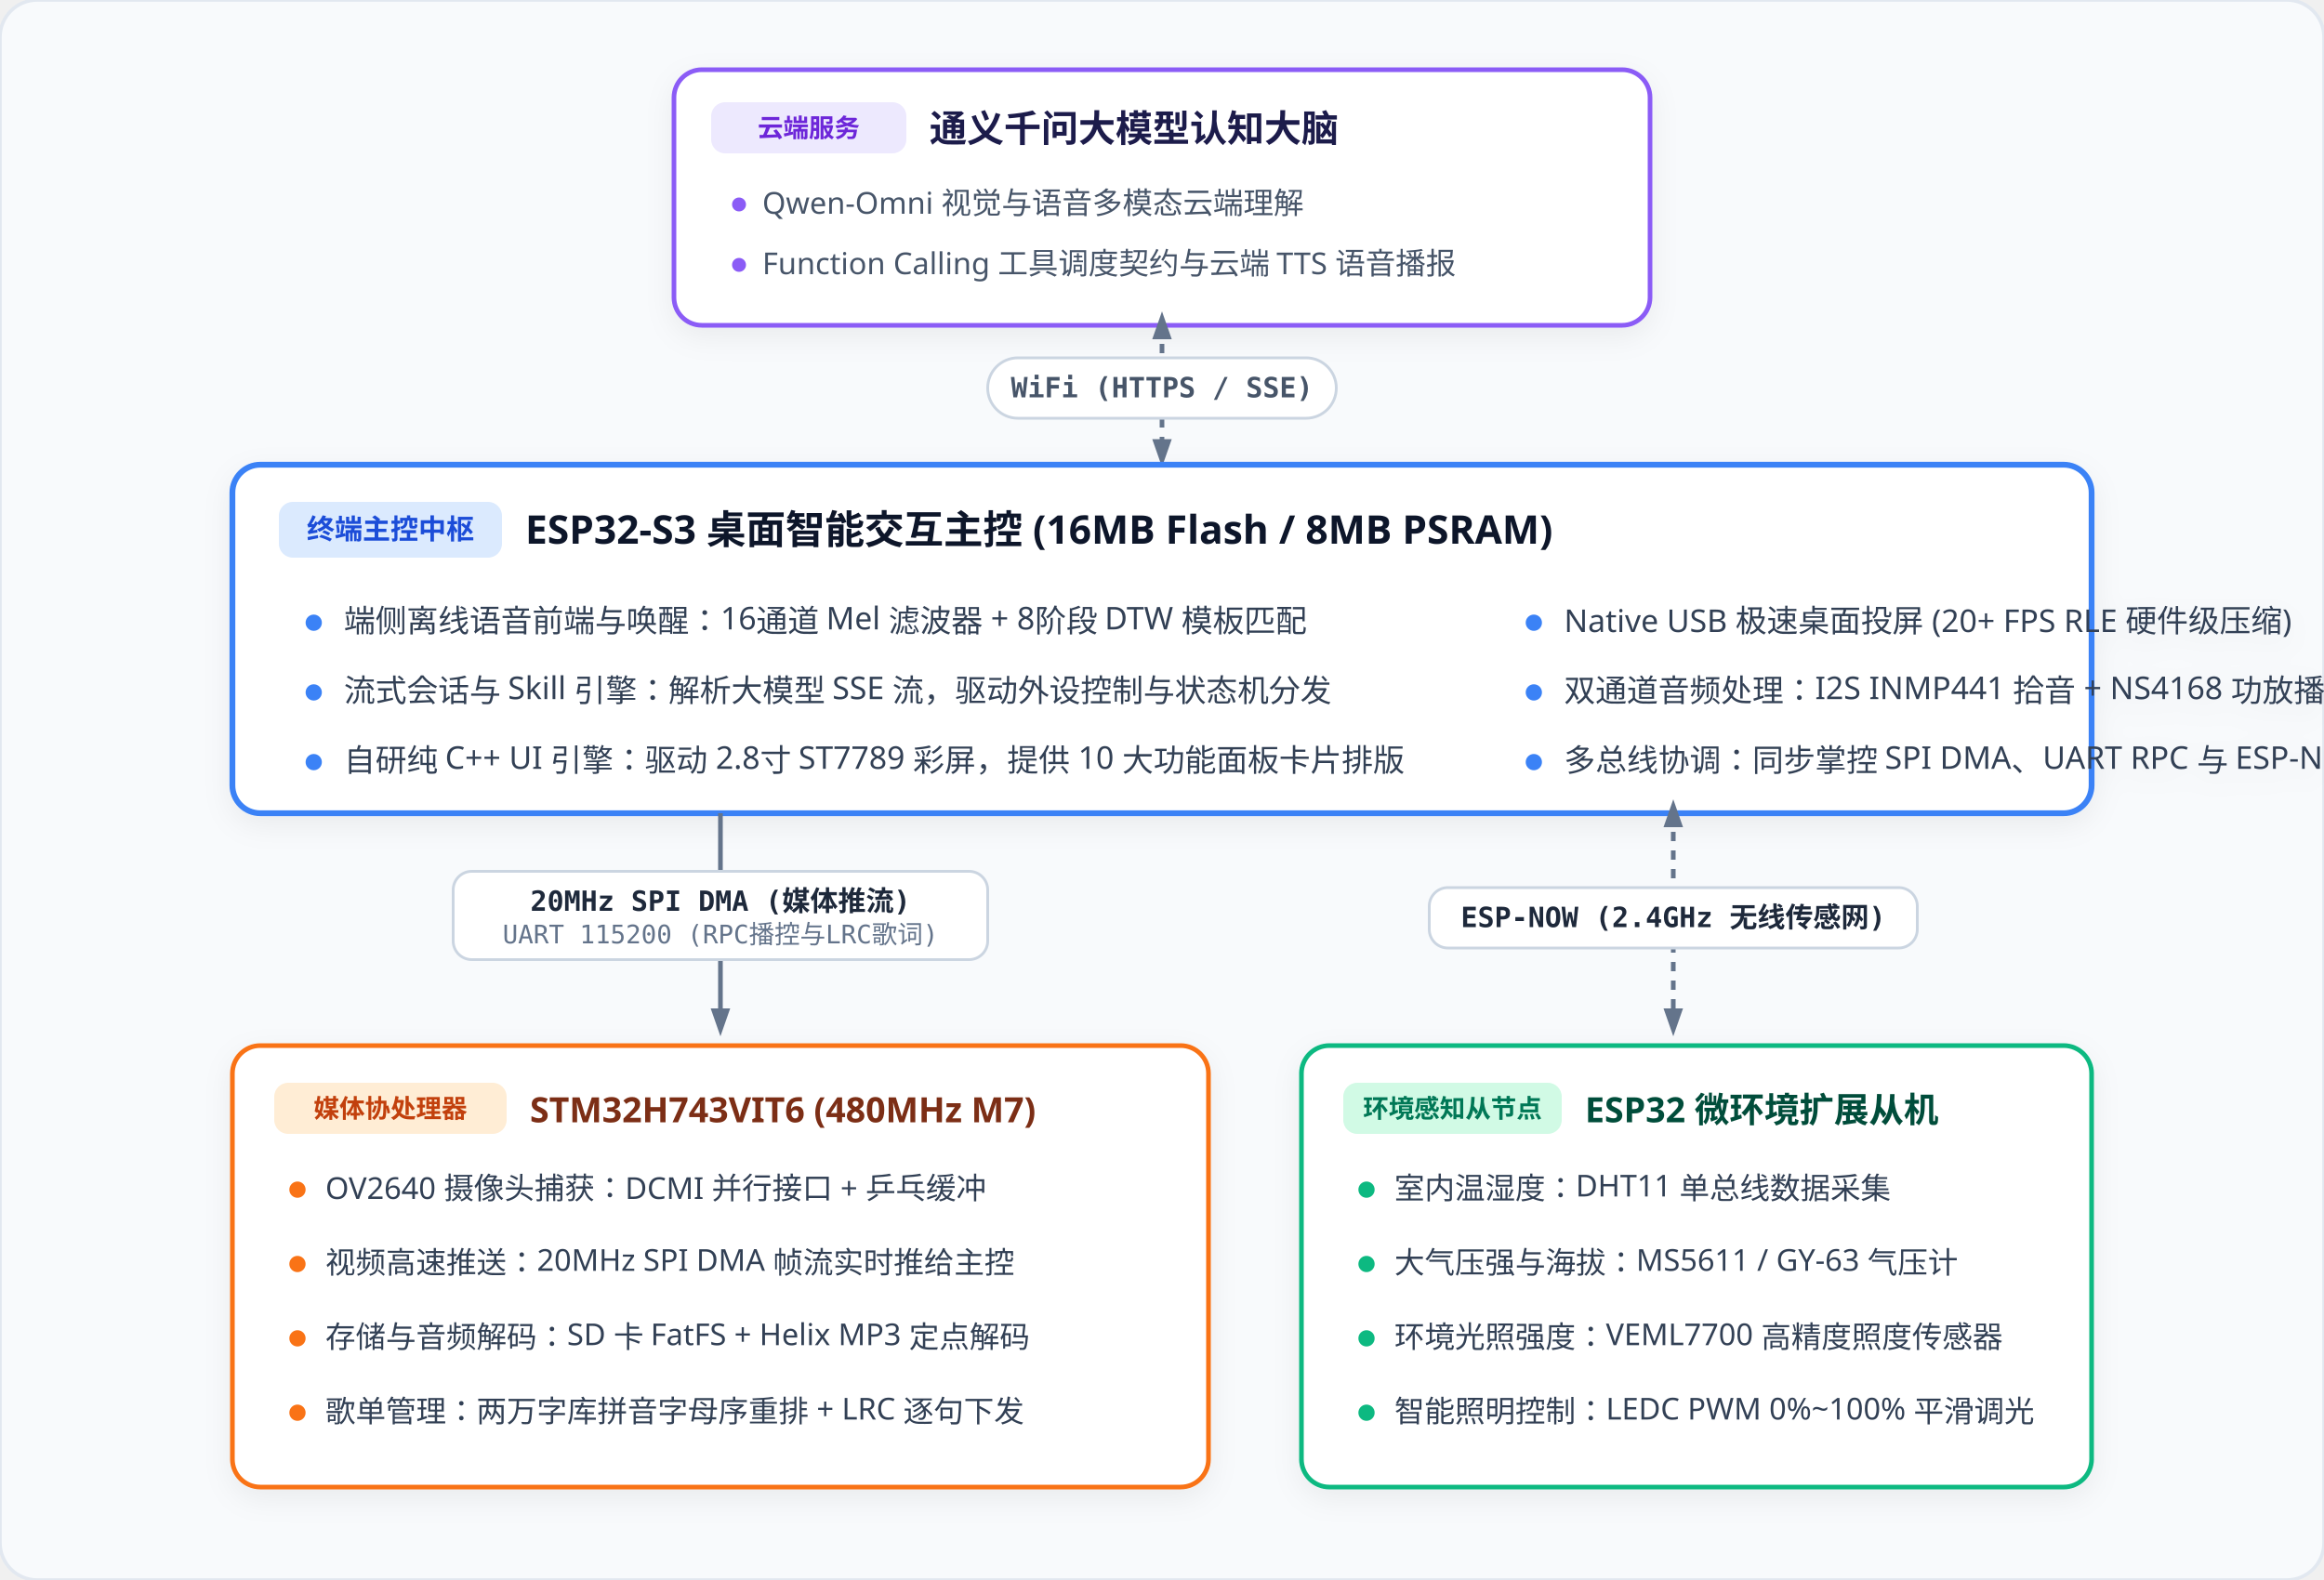
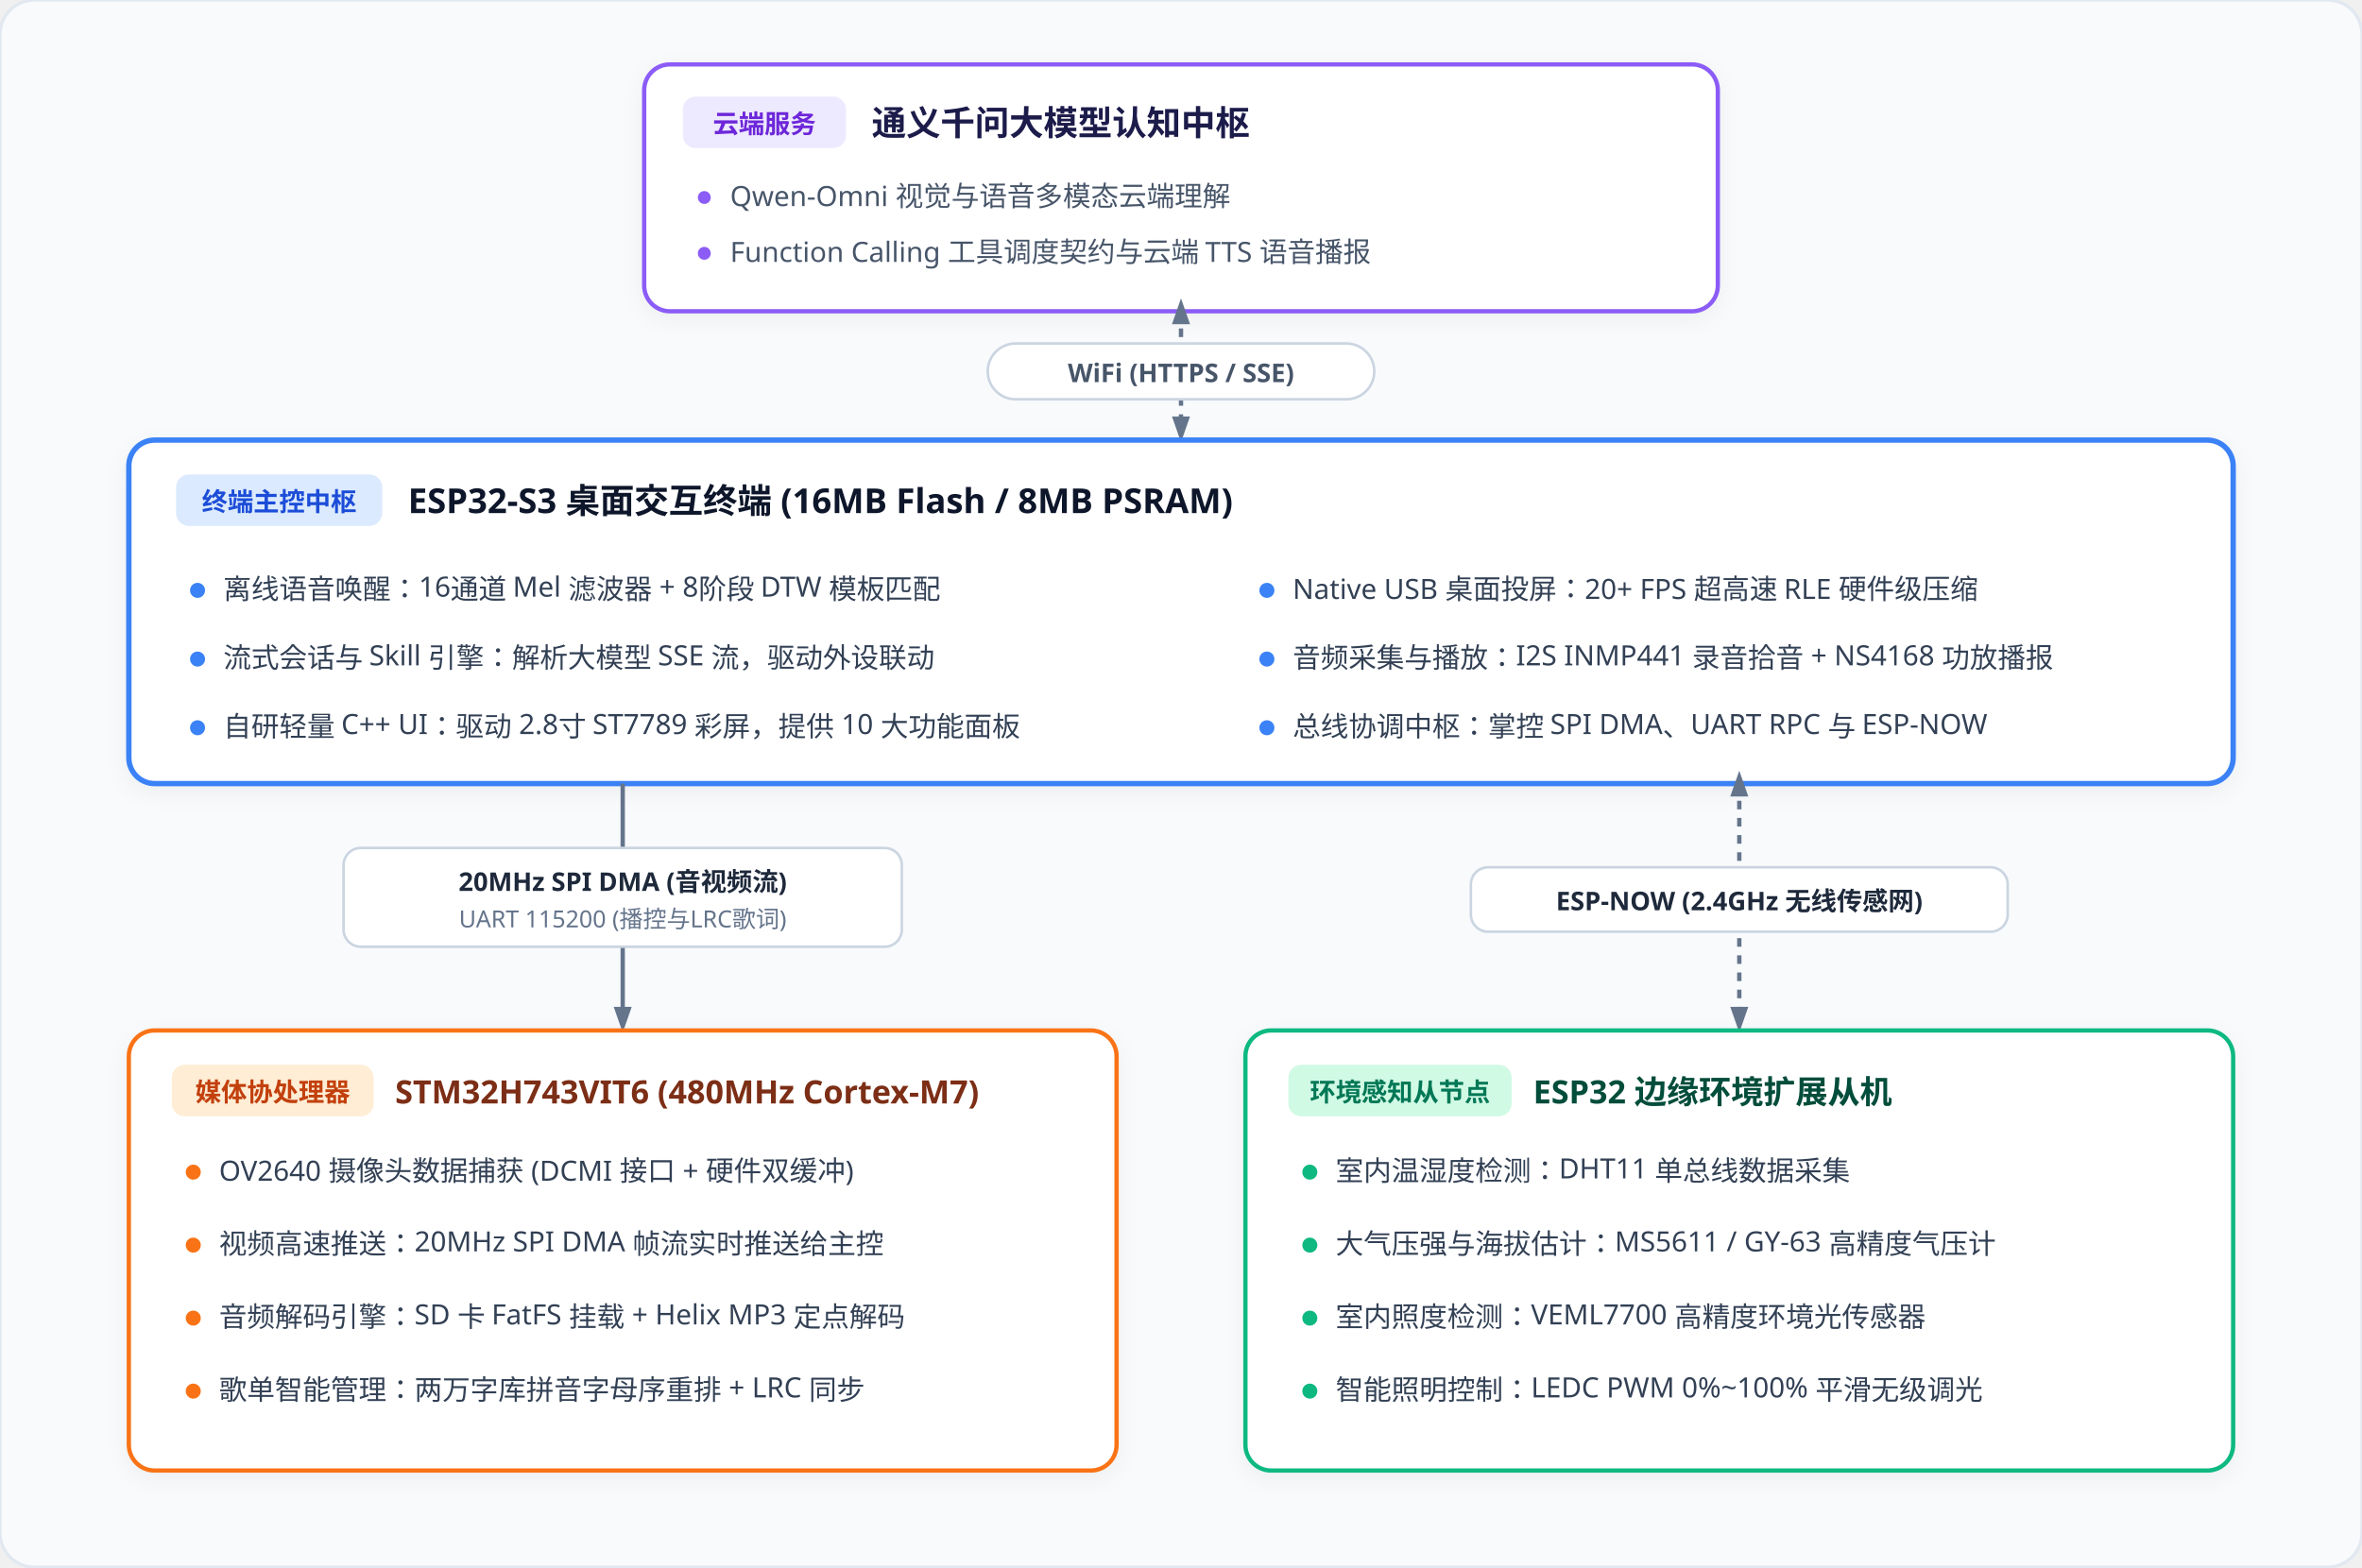
- <svg xmlns="http://www.w3.org/2000/svg" viewBox="0 0 1000 680" width="1000" height="680">
+ <svg xmlns="http://www.w3.org/2000/svg" viewBox="0 0 1100 730" width="1100" height="730">
  <defs>
    <marker id="arrow-down" viewBox="0 0 10 10" refX="5" refY="5" markerWidth="6" markerHeight="6" orient="auto-start-reverse">
      <path d="M 0 1.5 L 10 5 L 0 8.5 z" fill="#64748B" />
    </marker>
    <marker id="arrow-up" viewBox="0 0 10 10" refX="5" refY="5" markerWidth="6" markerHeight="6" orient="auto">
      <path d="M 10 1.5 L 0 5 L 10 8.5 z" fill="#64748B" />
    </marker>
-     <marker id="arrow-blue" viewBox="0 0 10 10" refX="5" refY="5" markerWidth="6" markerHeight="6" orient="auto-start-reverse">
-       <path d="M 0 1.5 L 10 5 L 0 8.5 z" fill="#3B82F6" />
-     </marker>
    <filter id="card-shadow" x="-5%" y="-5%" width="110%" height="115%" filterUnits="userSpaceOnUse">
-       <feDropShadow dx="0" dy="4" stdDeviation="6" flood-color="#0F172A" flood-opacity="0.06" />
+       <feDropShadow dx="0" dy="3" stdDeviation="5" flood-color="#0F172A" flood-opacity="0.05" />
    </filter>
  </defs>
-   <rect width="1000" height="680" fill="#F8FAFC" rx="16" stroke="#E2E8F0" stroke-width="1.5" />
-   <g transform="translate(290, 30)" filter="url(#card-shadow)">
-     <rect width="420" height="110" rx="12" fill="#FFFFFF" stroke="#8B5CF6" stroke-width="2" />
-     <rect x="16" y="14" width="84" height="22" rx="6" fill="#EDE9FE" />
-     <text x="58" y="29" fill="#6D28D9" font-family="Microsoft YaHei, sans-serif" font-size="11" font-weight="bold" text-anchor="middle">云端服务</text>
-     <text x="110" y="31" fill="#1E1B4B" font-family="Microsoft YaHei, sans-serif" font-size="16" font-weight="bold">通义千问大模型认知大脑</text>
-     <circle cx="28" cy="58" r="3" fill="#8B5CF6" />
-     <text x="38" y="62" fill="#475569" font-family="Microsoft YaHei, sans-serif" font-size="13">Qwen-Omni 视觉与语音多模态云端理解</text>
-     <circle cx="28" cy="84" r="3" fill="#8B5CF6" />
-     <text x="38" y="88" fill="#475569" font-family="Microsoft YaHei, sans-serif" font-size="13">Function Calling 工具调度契约与云端 TTS 语音播报</text>
+   <rect width="1100" height="730" fill="#F8FAFC" rx="16" stroke="#E2E8F0" stroke-width="1.5" />
+   <g transform="translate(300, 30)" filter="url(#card-shadow)">
+     <rect width="500" height="115" rx="12" fill="#FFFFFF" stroke="#8B5CF6" stroke-width="2" />
+     <rect x="18" y="15" width="76" height="24" rx="6" fill="#EDE9FE" />
+     <text x="56" y="32" fill="#6D28D9" font-family="'Microsoft YaHei', 'SimHei', sans-serif" font-size="12" font-weight="bold" text-anchor="middle">云端服务</text>
+     <text x="106" y="33" fill="#1E1B4B" font-family="'Microsoft YaHei', 'SimHei', sans-serif" font-size="16" font-weight="bold">通义千问大模型认知中枢</text>
+     <circle cx="28" cy="62" r="3" fill="#8B5CF6" />
+     <text x="40" y="66" fill="#475569" font-family="'Microsoft YaHei', 'SimHei', sans-serif" font-size="13">Qwen-Omni 视觉与语音多模态云端理解</text>
+     <circle cx="28" cy="88" r="3" fill="#8B5CF6" />
+     <text x="40" y="92" fill="#475569" font-family="'Microsoft YaHei', 'SimHei', sans-serif" font-size="13">Function Calling 工具调度契约与云端 TTS 语音播报</text>
  </g>
-   <line x1="500" y1="140" x2="500" y2="195" stroke="#64748B" stroke-width="2" stroke-dasharray="4 4" marker-end="url(#arrow-down)" marker-start="url(#arrow-up)" />
-   <g transform="translate(425, 154)">
-     <rect width="150" height="26" rx="13" fill="#FFFFFF" stroke="#CBD5E1" stroke-width="1.2" />
-     <text x="75" y="17" fill="#475569" font-family="Consolas, Microsoft YaHei, monospace" font-size="12" font-weight="bold" text-anchor="middle">WiFi (HTTPS / SSE)</text>
+   <line x1="550" y1="145" x2="550" y2="200" stroke="#64748B" stroke-width="2" stroke-dasharray="4 4" marker-end="url(#arrow-down)" marker-start="url(#arrow-up)" />
+   <g transform="translate(460, 160)">
+     <rect width="180" height="26" rx="13" fill="#FFFFFF" stroke="#CBD5E1" stroke-width="1.2" />
+     <text x="90" y="18" fill="#475569" font-family="'Microsoft YaHei', 'SimHei', sans-serif" font-size="12" font-weight="bold" text-anchor="middle">WiFi (HTTPS / SSE)</text>
  </g>
-   <g transform="translate(100, 200)" filter="url(#card-shadow)">
-     <rect width="800" height="150" rx="12" fill="#FFFFFF" stroke="#3B82F6" stroke-width="2.5" />
-     <rect x="20" y="16" width="96" height="24" rx="6" fill="#DBEAFE" />
-     <text x="68" y="32" fill="#1D4ED8" font-family="Microsoft YaHei, sans-serif" font-size="12" font-weight="bold" text-anchor="middle">终端主控中枢</text>
-     <text x="126" y="34" fill="#0F172A" font-family="Microsoft YaHei, sans-serif" font-size="17" font-weight="bold">ESP32-S3 桌面智能交互主控 (16MB Flash / 8MB PSRAM)</text>
-     <circle cx="35" cy="68" r="3.5" fill="#3B82F6" />
-     <text x="48" y="72" fill="#334155" font-family="Microsoft YaHei, sans-serif" font-size="13.5">端侧离线语音前端与唤醒：16通道 Mel 滤波器 + 8阶段 DTW 模板匹配</text>
-     <circle cx="35" cy="98" r="3.5" fill="#3B82F6" />
-     <text x="48" y="102" fill="#334155" font-family="Microsoft YaHei, sans-serif" font-size="13.5">流式会话与 Skill 引擎：解析大模型 SSE 流，驱动外设控制与状态机分发</text>
-     <circle cx="35" cy="128" r="3.5" fill="#3B82F6" />
-     <text x="48" y="132" fill="#334155" font-family="Microsoft YaHei, sans-serif" font-size="13.5">自研纯 C++ UI 引擎：驱动 2.8寸 ST7789 彩屏，提供 10 大功能面板卡片排版</text>
-     <circle cx="560" cy="68" r="3.5" fill="#3B82F6" />
-     <text x="573" y="72" fill="#334155" font-family="Microsoft YaHei, sans-serif" font-size="13.5">Native USB 极速桌面投屏 (20+ FPS RLE 硬件级压缩)</text>
-     <circle cx="560" cy="98" r="3.5" fill="#3B82F6" />
-     <text x="573" y="102" fill="#334155" font-family="Microsoft YaHei, sans-serif" font-size="13.5">双通道音频处理：I2S INMP441 拾音 + NS4168 功放播报</text>
-     <circle cx="560" cy="128" r="3.5" fill="#3B82F6" />
-     <text x="573" y="132" fill="#334155" font-family="Microsoft YaHei, sans-serif" font-size="13.5">多总线协调：同步掌控 SPI DMA、UART RPC 与 ESP-NOW</text>
+   <g transform="translate(60, 205)" filter="url(#card-shadow)">
+     <rect width="980" height="160" rx="12" fill="#FFFFFF" stroke="#3B82F6" stroke-width="2.5" />
+     <rect x="22" y="16" width="96" height="24" rx="6" fill="#DBEAFE" />
+     <text x="70" y="33" fill="#1D4ED8" font-family="'Microsoft YaHei', 'SimHei', sans-serif" font-size="12" font-weight="bold" text-anchor="middle">终端主控中枢</text>
+     <text x="130" y="34" fill="#0F172A" font-family="'Microsoft YaHei', 'SimHei', sans-serif" font-size="16" font-weight="bold">ESP32-S3 桌面交互终端 (16MB Flash / 8MB PSRAM)</text>
+     <circle cx="32" cy="70" r="3.5" fill="#3B82F6" />
+     <text x="44" y="74" fill="#334155" font-family="'Microsoft YaHei', 'SimHei', sans-serif" font-size="13">离线语音唤醒：16通道 Mel 滤波器 + 8阶段 DTW 模板匹配</text>
+     <circle cx="32" cy="102" r="3.5" fill="#3B82F6" />
+     <text x="44" y="106" fill="#334155" font-family="'Microsoft YaHei', 'SimHei', sans-serif" font-size="13">流式会话与 Skill 引擎：解析大模型 SSE 流，驱动外设联动</text>
+     <circle cx="32" cy="134" r="3.5" fill="#3B82F6" />
+     <text x="44" y="138" fill="#334155" font-family="'Microsoft YaHei', 'SimHei', sans-serif" font-size="13">自研轻量 C++ UI：驱动 2.8寸 ST7789 彩屏，提供 10 大功能面板</text>
+     <circle cx="530" cy="70" r="3.5" fill="#3B82F6" />
+     <text x="542" y="74" fill="#334155" font-family="'Microsoft YaHei', 'SimHei', sans-serif" font-size="13">Native USB 桌面投屏：20+ FPS 超高速 RLE 硬件级压缩</text>
+     <circle cx="530" cy="102" r="3.5" fill="#3B82F6" />
+     <text x="542" y="106" fill="#334155" font-family="'Microsoft YaHei', 'SimHei', sans-serif" font-size="13">音频采集与播放：I2S INMP441 录音拾音 + NS4168 功放播报</text>
+     <circle cx="530" cy="134" r="3.5" fill="#3B82F6" />
+     <text x="542" y="138" fill="#334155" font-family="'Microsoft YaHei', 'SimHei', sans-serif" font-size="13">总线协调中枢：掌控 SPI DMA、UART RPC 与 ESP-NOW</text>
  </g>
-   <path d="M 310 350 L 310 440" stroke="#64748B" stroke-width="2" fill="none" marker-end="url(#arrow-down)" />
-   <g transform="translate(195, 375)">
-     <rect width="230" height="38" rx="8" fill="#FFFFFF" stroke="#CBD5E1" stroke-width="1.2" />
-     <text x="115" y="17" fill="#1E293B" font-family="Consolas, Microsoft YaHei, monospace" font-size="12" font-weight="bold" text-anchor="middle">20MHz SPI DMA (媒体推流)</text>
-     <text x="115" y="31" fill="#64748B" font-family="Consolas, Microsoft YaHei, monospace" font-size="11" text-anchor="middle">UART 115200 (RPC播控与LRC歌词)</text>
+   <path d="M 290 365 L 290 475" stroke="#64748B" stroke-width="2" fill="none" marker-end="url(#arrow-down)" />
+   <g transform="translate(160, 395)">
+     <rect width="260" height="46" rx="8" fill="#FFFFFF" stroke="#CBD5E1" stroke-width="1.2" />
+     <text x="130" y="20" fill="#1E293B" font-family="'Microsoft YaHei', 'SimHei', sans-serif" font-size="12" font-weight="bold" text-anchor="middle">20MHz SPI DMA (音视频流)</text>
+     <text x="130" y="37" fill="#64748B" font-family="'Microsoft YaHei', 'SimHei', sans-serif" font-size="11" text-anchor="middle">UART 115200 (播控与LRC歌词)</text>
  </g>
-   <path d="M 720 350 L 720 440" stroke="#64748B" stroke-width="2" stroke-dasharray="4 4" fill="none" marker-end="url(#arrow-down)" marker-start="url(#arrow-up)" />
-   <g transform="translate(615, 382)">
-     <rect width="210" height="26" rx="8" fill="#FFFFFF" stroke="#CBD5E1" stroke-width="1.2" />
-     <text x="105" y="17" fill="#1E293B" font-family="Consolas, Microsoft YaHei, monospace" font-size="12" font-weight="bold" text-anchor="middle">ESP-NOW (2.4GHz 无线传感网)</text>
+   <path d="M 810 365 L 810 475" stroke="#64748B" stroke-width="2" stroke-dasharray="4 4" fill="none" marker-end="url(#arrow-down)" marker-start="url(#arrow-up)" />
+   <g transform="translate(685, 404)">
+     <rect width="250" height="30" rx="8" fill="#FFFFFF" stroke="#CBD5E1" stroke-width="1.2" />
+     <text x="125" y="20" fill="#1E293B" font-family="'Microsoft YaHei', 'SimHei', sans-serif" font-size="12" font-weight="bold" text-anchor="middle">ESP-NOW (2.4GHz 无线传感网)</text>
  </g>
-   <g transform="translate(100, 450)" filter="url(#card-shadow)">
-     <rect width="420" height="190" rx="12" fill="#FFFFFF" stroke="#F97316" stroke-width="2" />
-     <rect x="18" y="16" width="100" height="22" rx="6" fill="#FFEDD5" />
-     <text x="68" y="31" fill="#C2410C" font-family="Microsoft YaHei, sans-serif" font-size="11" font-weight="bold" text-anchor="middle">媒体协处理器</text>
-     <text x="128" y="33" fill="#7C2D12" font-family="Microsoft YaHei, sans-serif" font-size="15" font-weight="bold">STM32H743VIT6 (480MHz M7)</text>
-     <circle cx="28" cy="62" r="3.5" fill="#F97316" />
-     <text x="40" y="66" fill="#334155" font-family="Microsoft YaHei, sans-serif" font-size="13">OV2640 摄像头捕获：DCMI 并行接口 + 乒乓缓冲</text>
-     <circle cx="28" cy="94" r="3.5" fill="#F97316" />
-     <text x="40" y="98" fill="#334155" font-family="Microsoft YaHei, sans-serif" font-size="13">视频高速推送：20MHz SPI DMA 帧流实时推给主控</text>
-     <circle cx="28" cy="126" r="3.5" fill="#F97316" />
-     <text x="40" y="130" fill="#334155" font-family="Microsoft YaHei, sans-serif" font-size="13">存储与音频解码：SD 卡 FatFS + Helix MP3 定点解码</text>
-     <circle cx="28" cy="158" r="3.5" fill="#F97316" />
-     <text x="40" y="162" fill="#334155" font-family="Microsoft YaHei, sans-serif" font-size="13">歌单管理：两万字库拼音字母序重排 + LRC 逐句下发</text>
+   <g transform="translate(60, 480)" filter="url(#card-shadow)">
+     <rect width="460" height="205" rx="12" fill="#FFFFFF" stroke="#F97316" stroke-width="2" />
+     <rect x="20" y="16" width="94" height="24" rx="6" fill="#FFEDD5" />
+     <text x="67" y="33" fill="#C2410C" font-family="'Microsoft YaHei', 'SimHei', sans-serif" font-size="12" font-weight="bold" text-anchor="middle">媒体协处理器</text>
+     <text x="124" y="34" fill="#7C2D12" font-family="'Microsoft YaHei', 'SimHei', sans-serif" font-size="15" font-weight="bold">STM32H743VIT6 (480MHz Cortex-M7)</text>
+     <circle cx="30" cy="66" r="3.5" fill="#F97316" />
+     <text x="42" y="70" fill="#334155" font-family="'Microsoft YaHei', 'SimHei', sans-serif" font-size="13">OV2640 摄像头数据捕获 (DCMI 接口 + 硬件双缓冲)</text>
+     <circle cx="30" cy="100" r="3.5" fill="#F97316" />
+     <text x="42" y="104" fill="#334155" font-family="'Microsoft YaHei', 'SimHei', sans-serif" font-size="13">视频高速推送：20MHz SPI DMA 帧流实时推送给主控</text>
+     <circle cx="30" cy="134" r="3.5" fill="#F97316" />
+     <text x="42" y="138" fill="#334155" font-family="'Microsoft YaHei', 'SimHei', sans-serif" font-size="13">音频解码引擎：SD 卡 FatFS 挂载 + Helix MP3 定点解码</text>
+     <circle cx="30" cy="168" r="3.5" fill="#F97316" />
+     <text x="42" y="172" fill="#334155" font-family="'Microsoft YaHei', 'SimHei', sans-serif" font-size="13">歌单智能管理：两万字库拼音字母序重排 + LRC 同步</text>
  </g>
-   <g transform="translate(560, 450)" filter="url(#card-shadow)">
-     <rect width="340" height="190" rx="12" fill="#FFFFFF" stroke="#10B981" stroke-width="2" />
-     <rect x="18" y="16" width="94" height="22" rx="6" fill="#D1FAE5" />
-     <text x="65" y="31" fill="#047857" font-family="Microsoft YaHei, sans-serif" font-size="11" font-weight="bold" text-anchor="middle">环境感知从节点</text>
-     <text x="122" y="33" fill="#064E3B" font-family="Microsoft YaHei, sans-serif" font-size="15" font-weight="bold">ESP32 微环境扩展从机</text>
-     <circle cx="28" cy="62" r="3.5" fill="#10B981" />
-     <text x="40" y="66" fill="#334155" font-family="Microsoft YaHei, sans-serif" font-size="13">室内温湿度：DHT11 单总线数据采集</text>
-     <circle cx="28" cy="94" r="3.5" fill="#10B981" />
-     <text x="40" y="98" fill="#334155" font-family="Microsoft YaHei, sans-serif" font-size="13">大气压强与海拔：MS5611 / GY-63 气压计</text>
-     <circle cx="28" cy="126" r="3.5" fill="#10B981" />
-     <text x="40" y="130" fill="#334155" font-family="Microsoft YaHei, sans-serif" font-size="13">环境光照强度：VEML7700 高精度照度传感器</text>
-     <circle cx="28" cy="158" r="3.5" fill="#10B981" />
-     <text x="40" y="162" fill="#334155" font-family="Microsoft YaHei, sans-serif" font-size="13">智能照明控制：LEDC PWM 0%~100% 平滑调光</text>
+   <g transform="translate(580, 480)" filter="url(#card-shadow)">
+     <rect width="460" height="205" rx="12" fill="#FFFFFF" stroke="#10B981" stroke-width="2" />
+     <rect x="20" y="16" width="104" height="24" rx="6" fill="#D1FAE5" />
+     <text x="72" y="33" fill="#047857" font-family="'Microsoft YaHei', 'SimHei', sans-serif" font-size="12" font-weight="bold" text-anchor="middle">环境感知从节点</text>
+     <text x="134" y="34" fill="#064E3B" font-family="'Microsoft YaHei', 'SimHei', sans-serif" font-size="15" font-weight="bold">ESP32 边缘环境扩展从机</text>
+     <circle cx="30" cy="66" r="3.5" fill="#10B981" />
+     <text x="42" y="70" fill="#334155" font-family="'Microsoft YaHei', 'SimHei', sans-serif" font-size="13">室内温湿度检测：DHT11 单总线数据采集</text>
+     <circle cx="30" cy="100" r="3.5" fill="#10B981" />
+     <text x="42" y="104" fill="#334155" font-family="'Microsoft YaHei', 'SimHei', sans-serif" font-size="13">大气压强与海拔估计：MS5611 / GY-63 高精度气压计</text>
+     <circle cx="30" cy="134" r="3.5" fill="#10B981" />
+     <text x="42" y="138" fill="#334155" font-family="'Microsoft YaHei', 'SimHei', sans-serif" font-size="13">室内照度检测：VEML7700 高精度环境光传感器</text>
+     <circle cx="30" cy="168" r="3.5" fill="#10B981" />
+     <text x="42" y="172" fill="#334155" font-family="'Microsoft YaHei', 'SimHei', sans-serif" font-size="13">智能照明控制：LEDC PWM 0%~100% 平滑无级调光</text>
  </g>
</svg>
